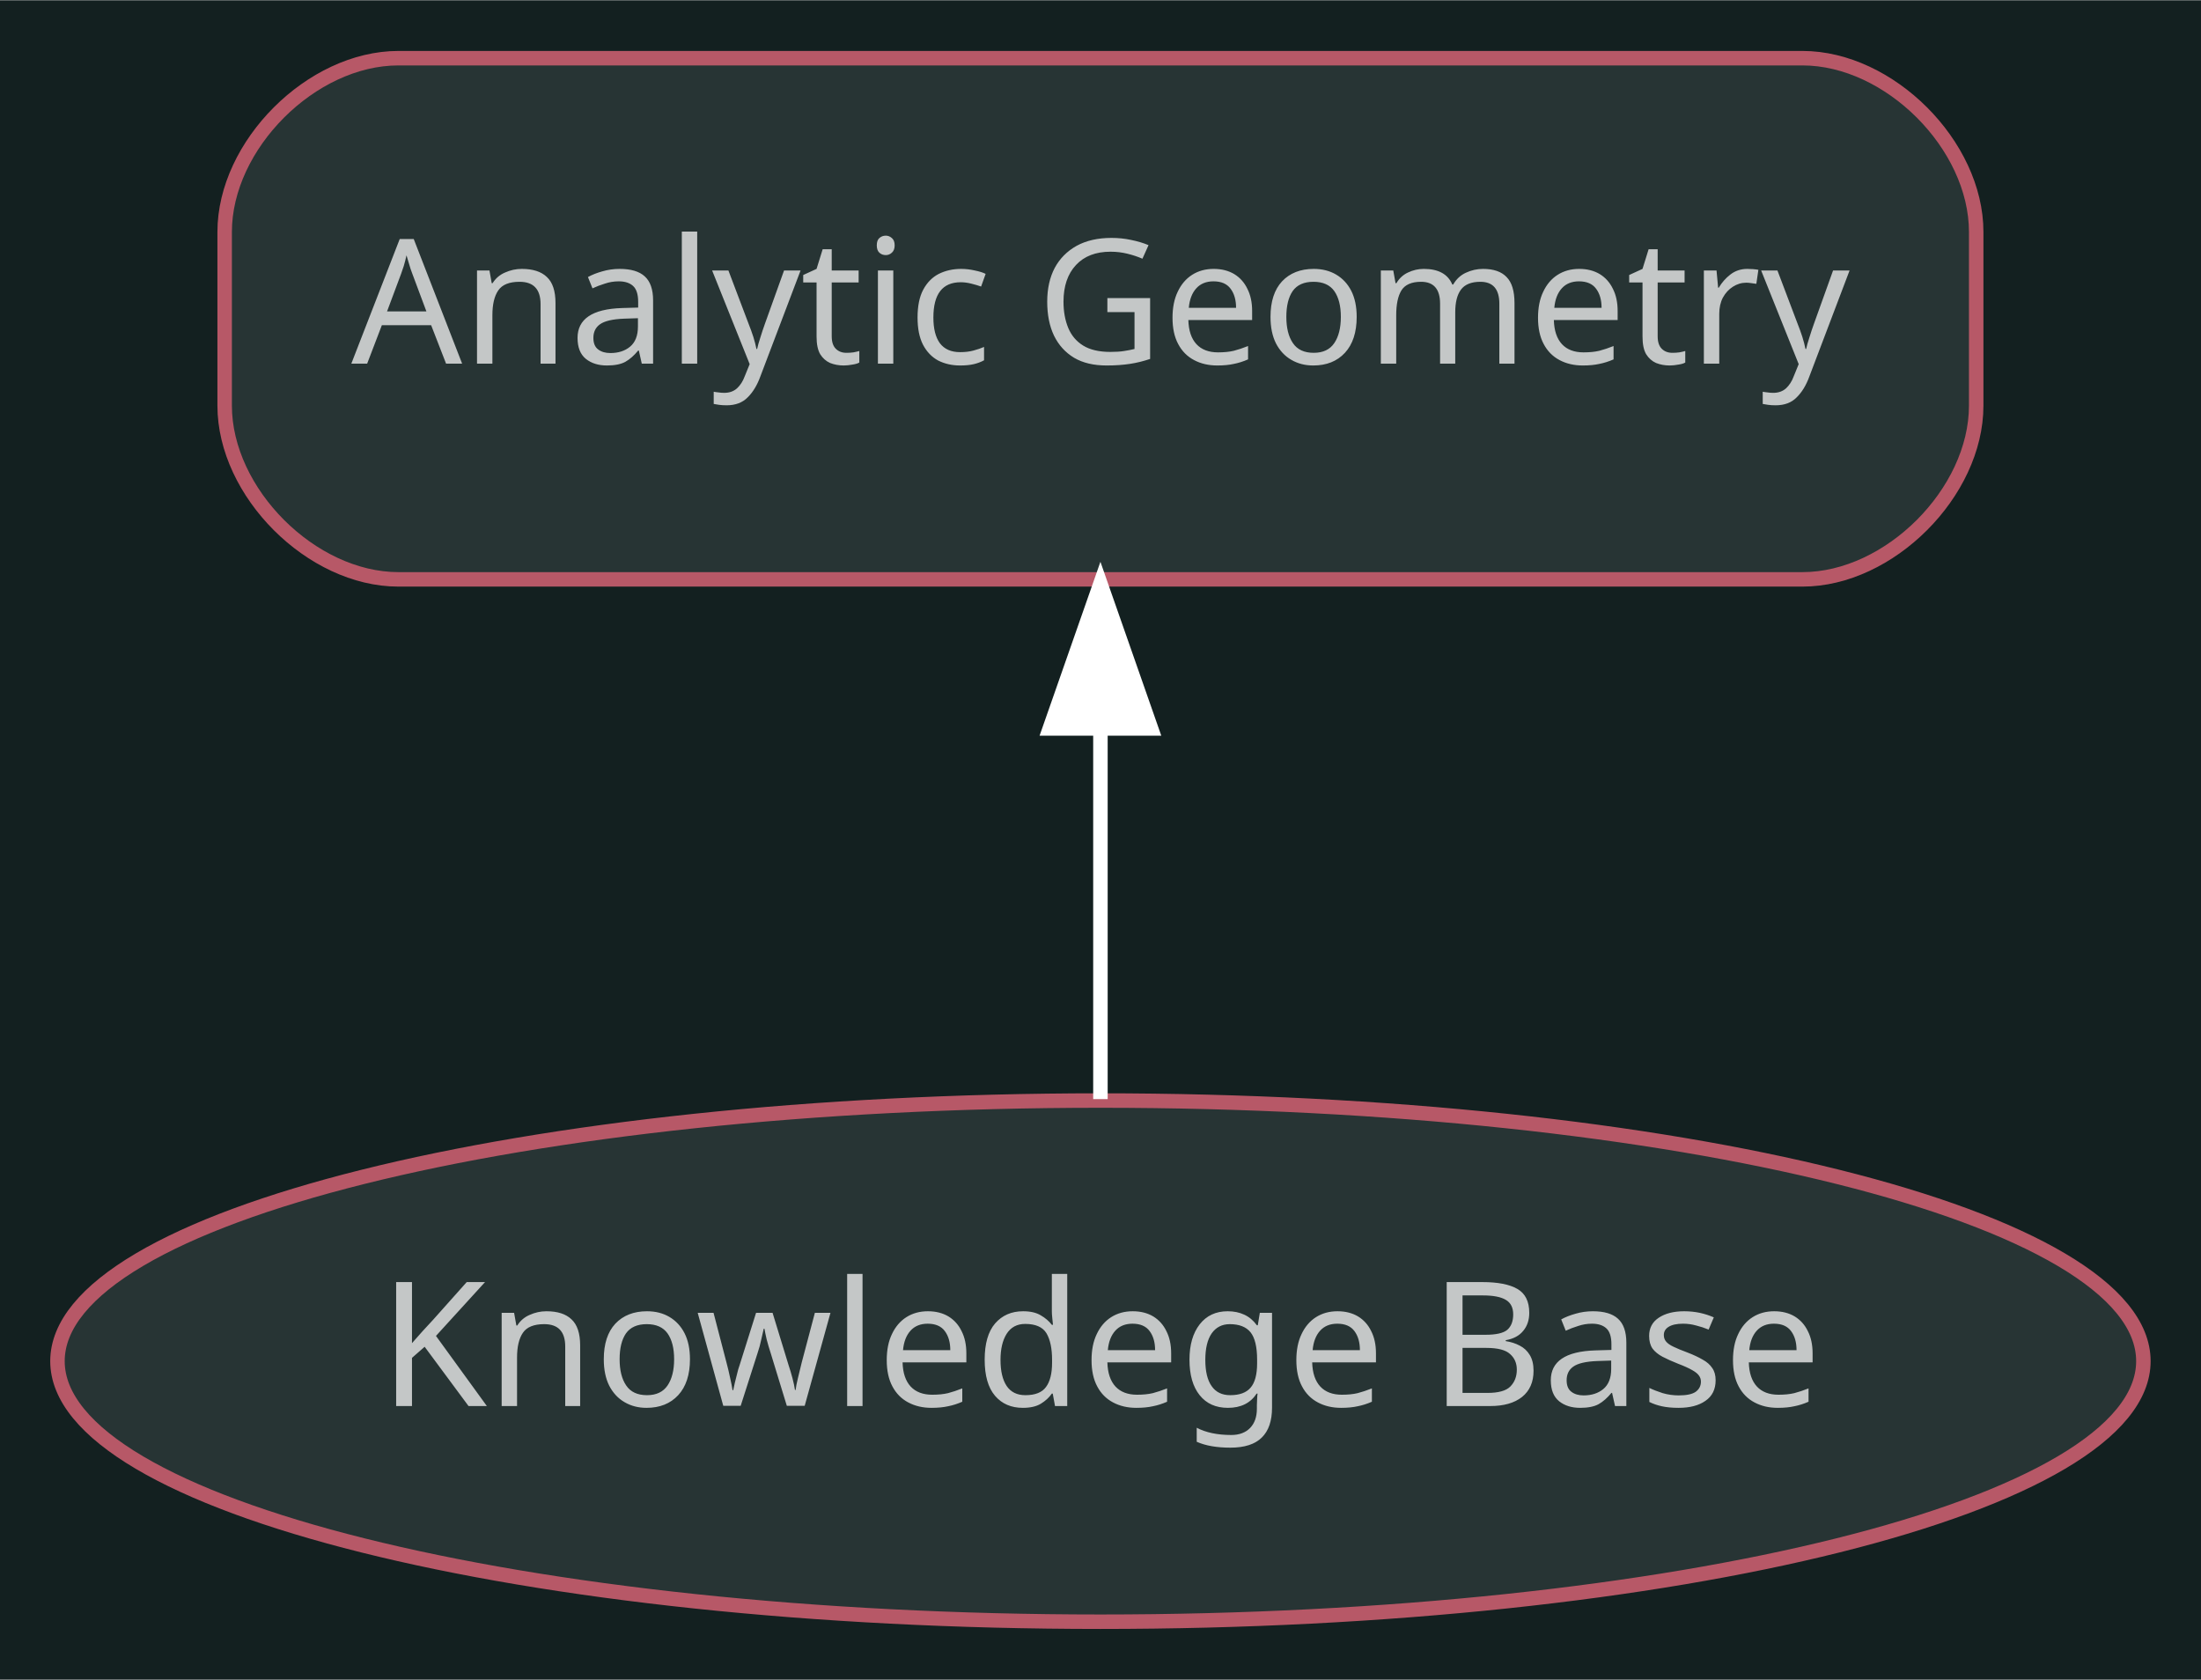
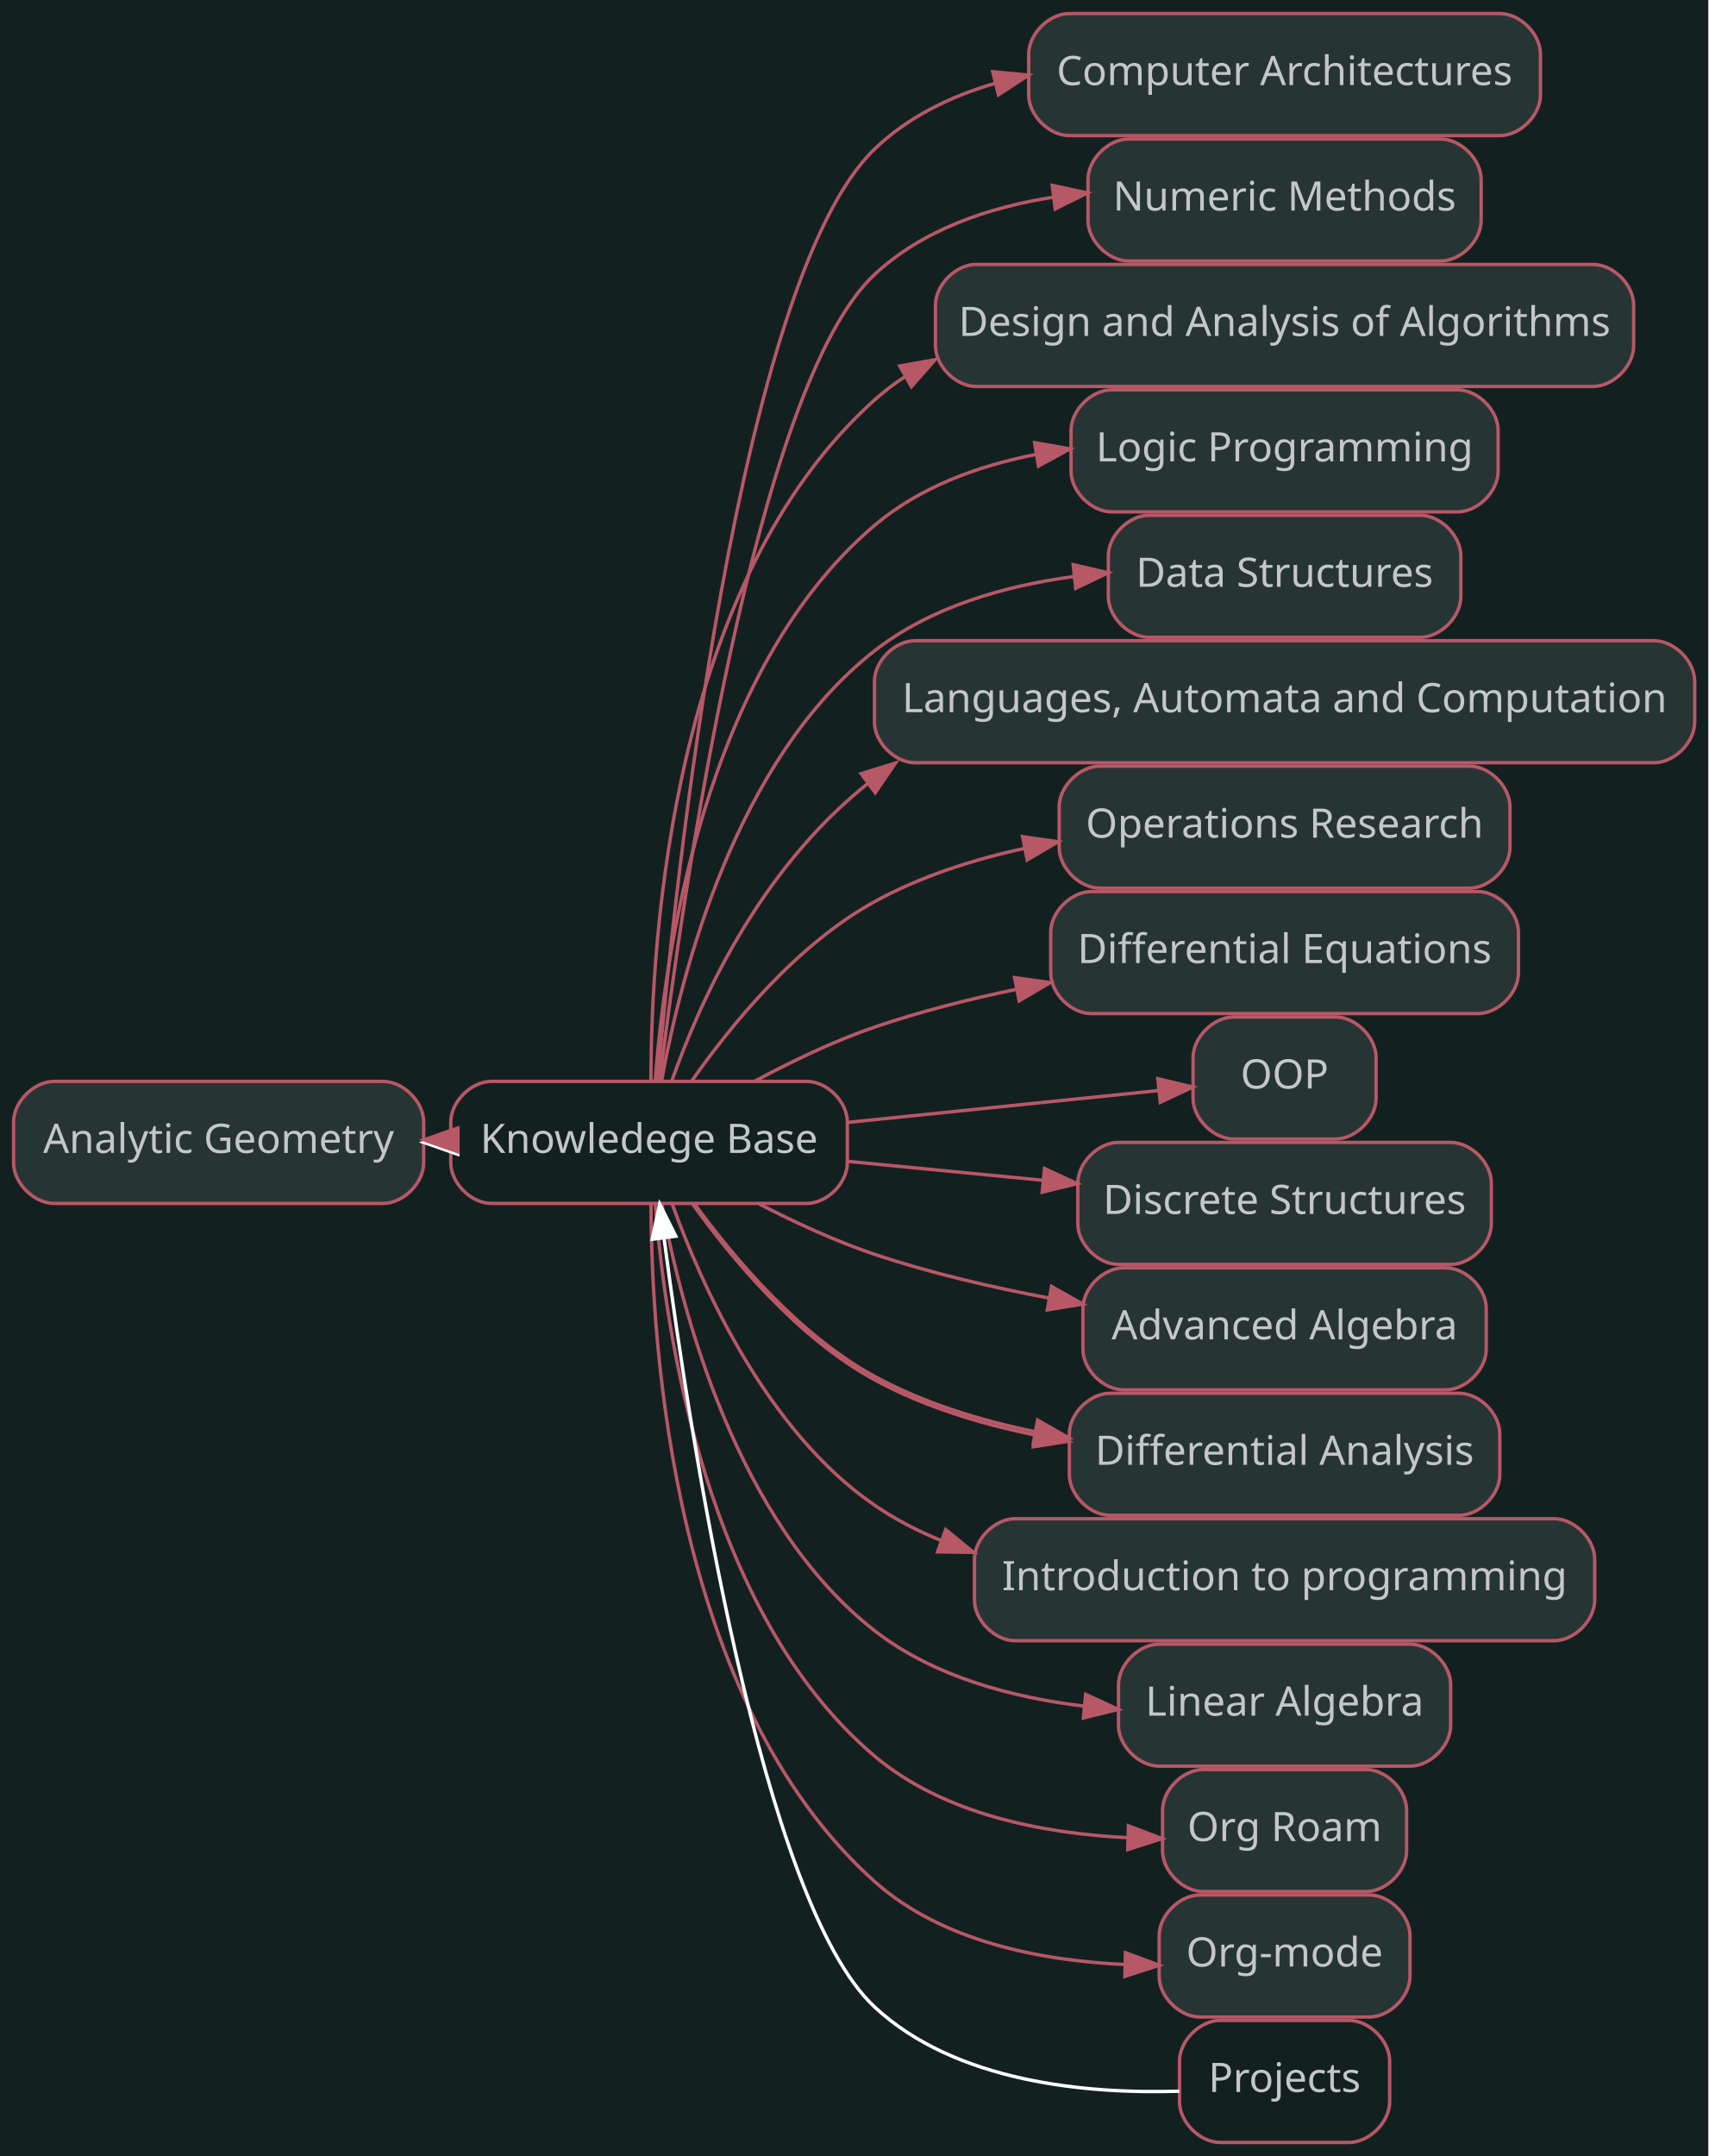
- <svg xmlns="http://www.w3.org/2000/svg" xmlns:xlink="http://www.w3.org/1999/xlink" width="152pt" height="116pt" viewBox="0.00 0.00 152.05 116.00">
-   <g id="page0,1_graph0" class="graph" transform="scale(1 1) rotate(0) translate(4 112)">
-     <polygon fill="#132020" stroke="transparent" points="-4,4 -4,-112 148.05,-112 148.05,4 -4,4" />
+ <svg xmlns="http://www.w3.org/2000/svg" xmlns:xlink="http://www.w3.org/1999/xlink" width="504pt" height="636pt" viewBox="0.00 0.00 504.00 636.00">
+   <g id="page0,1_graph0" class="graph" transform="scale(1 1) rotate(0) translate(4 632)">
+     <polygon fill="#132020" stroke="transparent" points="-4,4 -4,-632 500,-632 500,4 -4,4" />
    <g id="node1" class="node">
      <g id="a_node1">
        <a xlink:href="../Analytic Geometry.html" xlink:title="Analytic Geometry" target="_parent">
-           <path fill="#273434" stroke="#b75867" d="M120.52,-108C120.52,-108 23.52,-108 23.52,-108 17.52,-108 11.52,-102 11.52,-96 11.52,-96 11.52,-84 11.52,-84 11.52,-78 17.52,-72 23.52,-72 23.52,-72 120.52,-72 120.52,-72 126.52,-72 132.52,-78 132.52,-84 132.52,-84 132.52,-96 132.52,-96 132.52,-102 126.52,-108 120.52,-108" />
-           <text text-anchor="middle" x="72.02" y="-86.9" font-family="sans" font-size="12.00" fill="#c4c7c7">Analytic Geometry</text>
+           <path fill="#273434" stroke="#b75867" d="M109,-313C109,-313 12,-313 12,-313 6,-313 0,-307 0,-301 0,-301 0,-289 0,-289 0,-283 6,-277 12,-277 12,-277 109,-277 109,-277 115,-277 121,-283 121,-289 121,-289 121,-301 121,-301 121,-307 115,-313 109,-313" />
+           <text text-anchor="middle" x="60.5" y="-291.9" font-family="sans" font-size="12.00" fill="#c4c7c7">Analytic Geometry</text>
        </a>
      </g>
    </g>
    <g id="node2" class="node">
      <g id="a_node2">
        <a xlink:href="../Knowledege Base.html" xlink:title="Knowledege Base" target="_parent">
-           <ellipse fill="#273434" stroke="#b75867" cx="72.02" cy="-18" rx="72.05" ry="18" />
-           <text text-anchor="middle" x="72.02" y="-14.9" font-family="sans" font-size="12.00" fill="#c4c7c7">Knowledege Base</text>
+           <path fill="none" stroke="#b75867" d="M234,-313C234,-313 141,-313 141,-313 135,-313 129,-307 129,-301 129,-301 129,-289 129,-289 129,-283 135,-277 141,-277 141,-277 234,-277 234,-277 240,-277 246,-283 246,-289 246,-289 246,-301 246,-301 246,-307 240,-313 234,-313" />
+           <text text-anchor="middle" x="187.5" y="-291.9" font-family="sans" font-size="12.00" fill="#c4c7c7">Knowledege Base</text>
        </a>
      </g>
    </g>
    <g id="edge1" class="edge">
-       <path fill="none" stroke="#ffffff" d="M72.02,-61.67C72.02,-53.05 72.02,-43.79 72.02,-36.1" />
-       <polygon fill="#ffffff" stroke="#ffffff" points="68.52,-61.7 72.02,-71.7 75.52,-61.7 68.52,-61.7" />
+       <path fill="none" stroke="#ffffff" d="M128.5,-295C128.67,-295 128.83,-295 129,-295" />
+       <polygon fill="#ffffff" stroke="#ffffff" points="131.07,-291.5 121.07,-295 131.07,-298.5 131.07,-291.5" />
+     </g>
+     <g id="edge15" class="edge">
+       <path fill="none" stroke="#b75867" d="M129,-295.75C128.83,-295.75 128.67,-295.75 128.5,-295.75" />
+       <polygon fill="#b75867" stroke="#b75867" points="131.07,-292.25 121.07,-295.75 131.07,-299.25 131.07,-292.25" />
+     </g>
+     <g id="node3" class="node">
+       <g id="a_node3">
+         <a xlink:href="../Computer Architectures.html" xlink:title="Computer Architectures" target="_parent">
+           <path fill="#273434" stroke="#b75867" d="M438.5,-628C438.5,-628 311.5,-628 311.5,-628 305.5,-628 299.5,-622 299.5,-616 299.5,-616 299.5,-604 299.5,-604 299.5,-598 305.5,-592 311.5,-592 311.5,-592 438.5,-592 438.5,-592 444.5,-592 450.5,-598 450.5,-604 450.5,-604 450.5,-616 450.5,-616 450.5,-622 444.5,-628 438.5,-628" />
+           <text text-anchor="middle" x="375" y="-606.9" font-family="sans" font-size="12.00" fill="#c4c7c7">Computer Architectures</text>
+         </a>
+       </g>
+     </g>
+     <g id="edge2" class="edge">
+       <path fill="none" stroke="#b75867" d="M190,-313.36C195.13,-371.4 213.9,-549.42 254,-588 263.89,-597.51 276.45,-603.62 289.71,-607.44" />
+       <polygon fill="#b75867" stroke="#b75867" points="288.91,-610.84 299.46,-609.83 290.58,-604.04 288.91,-610.84" />
+     </g>
+     <g id="node4" class="node">
+       <g id="a_node4">
+         <a xlink:href="../Numeric Methods.html" xlink:title="Numeric Methods" target="_parent">
+           <path fill="#273434" stroke="#b75867" d="M421,-591C421,-591 329,-591 329,-591 323,-591 317,-585 317,-579 317,-579 317,-567 317,-567 317,-561 323,-555 329,-555 329,-555 421,-555 421,-555 427,-555 433,-561 433,-567 433,-567 433,-579 433,-579 433,-585 427,-591 421,-591" />
+           <text text-anchor="middle" x="375" y="-569.9" font-family="sans" font-size="12.00" fill="#c4c7c7">Numeric Methods</text>
+         </a>
+       </g>
+     </g>
+     <g id="edge3" class="edge">
+       <path fill="none" stroke="#b75867" d="M190.63,-313.26C197.17,-366.2 218.7,-518.06 254,-551 268.24,-564.29 287.74,-570.87 306.88,-573.85" />
+       <polygon fill="#b75867" stroke="#b75867" points="306.46,-577.32 316.82,-575.09 307.33,-570.38 306.46,-577.32" />
+     </g>
+     <g id="node5" class="node">
+       <g id="a_node5">
+         <a xlink:href="../Design and Analysis of Algorithms.html" xlink:title="Design and Analysis of Algorithms" target="_parent">
+           <path fill="#273434" stroke="#b75867" d="M466,-554C466,-554 284,-554 284,-554 278,-554 272,-548 272,-542 272,-542 272,-530 272,-530 272,-524 278,-518 284,-518 284,-518 466,-518 466,-518 472,-518 478,-524 478,-530 478,-530 478,-542 478,-542 478,-548 472,-554 466,-554" />
+           <text text-anchor="middle" x="375" y="-532.9" font-family="sans" font-size="12.00" fill="#c4c7c7">Design and Analysis of Algorithms</text>
+         </a>
+       </g>
+     </g>
+     <g id="edge4" class="edge">
+       <path fill="none" stroke="#b75867" d="M188.05,-313.29C188.07,-355.6 194.45,-460.63 254,-514 256.85,-516.55 259.89,-518.86 263.09,-520.93" />
+       <polygon fill="#b75867" stroke="#b75867" points="261.46,-524.03 271.89,-525.9 264.9,-517.94 261.46,-524.03" />
+     </g>
+     <g id="node6" class="node">
+       <g id="a_node6">
+         <a xlink:href="../Logic Programming.html" xlink:title="Logic Programming" target="_parent">
+           <path fill="#273434" stroke="#b75867" d="M426,-517C426,-517 324,-517 324,-517 318,-517 312,-511 312,-505 312,-505 312,-493 312,-493 312,-487 318,-481 324,-481 324,-481 426,-481 426,-481 432,-481 438,-487 438,-493 438,-493 438,-505 438,-505 438,-511 432,-517 426,-517" />
+           <text text-anchor="middle" x="375" y="-495.9" font-family="sans" font-size="12.00" fill="#c4c7c7">Logic Programming</text>
+         </a>
+       </g>
+     </g>
+     <g id="edge5" class="edge">
+       <path fill="none" stroke="#b75867" d="M189.31,-313.01C192.01,-349.93 203.67,-434.32 254,-477 267.3,-488.28 284.46,-494.58 301.62,-497.94" />
+       <polygon fill="#b75867" stroke="#b75867" points="301.26,-501.42 311.69,-499.59 302.39,-494.52 301.26,-501.42" />
+     </g>
+     <g id="node7" class="node">
+       <g id="a_node7">
+         <a xlink:href="../Data Structures.html" xlink:title="Data Structures" target="_parent">
+           <path fill="#273434" stroke="#b75867" d="M415,-480C415,-480 335,-480 335,-480 329,-480 323,-474 323,-468 323,-468 323,-456 323,-456 323,-450 329,-444 335,-444 335,-444 415,-444 415,-444 421,-444 427,-450 427,-456 427,-456 427,-468 427,-468 427,-474 421,-480 415,-480" />
+           <text text-anchor="middle" x="375" y="-458.9" font-family="sans" font-size="12.00" fill="#c4c7c7">Data Structures</text>
+         </a>
+       </g>
+     </g>
+     <g id="edge6" class="edge">
+       <path fill="none" stroke="#b75867" d="M191.25,-313.48C196.95,-344.8 213.1,-408 254,-440 270.55,-452.95 292.31,-459.17 312.74,-461.92" />
+       <polygon fill="#b75867" stroke="#b75867" points="312.63,-465.43 322.95,-463.04 313.39,-458.47 312.63,-465.43" />
+     </g>
+     <g id="node8" class="node">
+       <g id="a_node8">
+         <a xlink:href="../Languages, Automata and Computation.html" xlink:title="Languages, Automata and Computation" target="_parent">
+           <path fill="#273434" stroke="#b75867" d="M484,-443C484,-443 266,-443 266,-443 260,-443 254,-437 254,-431 254,-431 254,-419 254,-419 254,-413 260,-407 266,-407 266,-407 484,-407 484,-407 490,-407 496,-413 496,-419 496,-419 496,-431 496,-431 496,-437 490,-443 484,-443" />
+           <text text-anchor="middle" x="375" y="-421.9" font-family="sans" font-size="12.00" fill="#c4c7c7">Languages, Automata and Computation</text>
+         </a>
+       </g>
+     </g>
+     <g id="edge7" class="edge">
+       <path fill="none" stroke="#b75867" d="M194.23,-313.21C202.32,-335.95 219.27,-374.66 252.01,-400.87" />
+       <polygon fill="#b75867" stroke="#b75867" points="250.07,-403.78 260.19,-406.91 254.23,-398.15 250.07,-403.78" />
+     </g>
+     <g id="node9" class="node">
+       <g id="a_node9">
+         <a xlink:href="../Operations Research.html" xlink:title="Operations Research" target="_parent">
+           <path fill="#273434" stroke="#b75867" d="M429.5,-406C429.5,-406 320.5,-406 320.5,-406 314.5,-406 308.5,-400 308.5,-394 308.5,-394 308.5,-382 308.5,-382 308.5,-376 314.5,-370 320.5,-370 320.5,-370 429.5,-370 429.5,-370 435.5,-370 441.5,-376 441.5,-382 441.5,-382 441.5,-394 441.5,-394 441.5,-400 435.5,-406 429.5,-406" />
+           <text text-anchor="middle" x="375" y="-384.9" font-family="sans" font-size="12.00" fill="#c4c7c7">Operations Research</text>
+         </a>
+       </g>
+     </g>
+     <g id="edge8" class="edge">
+       <path fill="none" stroke="#b75867" d="M200.19,-313.26C211.77,-329.77 231.08,-353.38 254,-366 267.47,-373.42 282.95,-378.4 298.22,-381.73" />
+       <polygon fill="#b75867" stroke="#b75867" points="297.71,-385.19 308.19,-383.69 299.06,-378.33 297.71,-385.19" />
+     </g>
+     <g id="node10" class="node">
+       <g id="a_node10">
+         <a xlink:href="../Differential Equations.html" xlink:title="Differential Equations" target="_parent">
+           <path fill="#273434" stroke="#b75867" d="M432,-369C432,-369 318,-369 318,-369 312,-369 306,-363 306,-357 306,-357 306,-345 306,-345 306,-339 312,-333 318,-333 318,-333 432,-333 432,-333 438,-333 444,-339 444,-345 444,-345 444,-357 444,-357 444,-363 438,-369 432,-369" />
+           <text text-anchor="middle" x="375" y="-347.9" font-family="sans" font-size="12.00" fill="#c4c7c7">Differential Equations</text>
+         </a>
+       </g>
+     </g>
+     <g id="edge9" class="edge">
+       <path fill="none" stroke="#b75867" d="M218.65,-313.04C229.49,-318.87 242,-324.89 254,-329 267.22,-333.53 281.6,-337.19 295.66,-340.12" />
+       <polygon fill="#b75867" stroke="#b75867" points="295.33,-343.62 305.82,-342.13 296.69,-336.75 295.33,-343.62" />
+     </g>
+     <g id="node11" class="node">
+       <g id="a_node11">
+         <a xlink:href="../OOP.html" xlink:title="OOP" target="_parent">
+           <path fill="#273434" stroke="#b75867" d="M390,-332C390,-332 360,-332 360,-332 354,-332 348,-326 348,-320 348,-320 348,-308 348,-308 348,-302 354,-296 360,-296 360,-296 390,-296 390,-296 396,-296 402,-302 402,-308 402,-308 402,-320 402,-320 402,-326 396,-332 390,-332" />
+           <text text-anchor="middle" x="375" y="-310.9" font-family="sans" font-size="12.00" fill="#c4c7c7">OOP</text>
+         </a>
+       </g>
+     </g>
+     <g id="edge10" class="edge">
+       <path fill="none" stroke="#b75867" d="M246.18,-300.91C276.09,-303.97 311.71,-307.62 337.74,-310.29" />
+       <polygon fill="#b75867" stroke="#b75867" points="337.61,-313.79 347.91,-311.33 338.32,-306.83 337.61,-313.79" />
+     </g>
+     <g id="node12" class="node">
+       <g id="a_node12">
+         <a xlink:href="../Discrete Structures.html" xlink:title="Discrete Structures" target="_parent">
+           <path fill="#273434" stroke="#b75867" d="M424,-295C424,-295 326,-295 326,-295 320,-295 314,-289 314,-283 314,-283 314,-271 314,-271 314,-265 320,-259 326,-259 326,-259 424,-259 424,-259 430,-259 436,-265 436,-271 436,-271 436,-283 436,-283 436,-289 430,-295 424,-295" />
+           <text text-anchor="middle" x="375" y="-273.9" font-family="sans" font-size="12.00" fill="#c4c7c7">Discrete Structures</text>
+         </a>
+       </g>
+     </g>
+     <g id="edge11" class="edge">
+       <path fill="none" stroke="#b75867" d="M246.18,-289.4C264.39,-287.64 284.71,-285.66 303.7,-283.82" />
+       <polygon fill="#b75867" stroke="#b75867" points="304.18,-287.29 313.79,-282.84 303.5,-280.32 304.18,-287.29" />
+     </g>
+     <g id="node13" class="node">
+       <g id="a_node13">
+         <a xlink:href="../Advanced Algebra.html" xlink:title="Advanced Algebra" target="_parent">
+           <path fill="#273434" stroke="#b75867" d="M422.5,-258C422.5,-258 327.5,-258 327.5,-258 321.5,-258 315.5,-252 315.5,-246 315.5,-246 315.5,-234 315.5,-234 315.5,-228 321.5,-222 327.5,-222 327.5,-222 422.5,-222 422.5,-222 428.5,-222 434.5,-228 434.5,-234 434.5,-234 434.5,-246 434.5,-246 434.5,-252 428.5,-258 422.5,-258" />
+           <text text-anchor="middle" x="375" y="-236.9" font-family="sans" font-size="12.00" fill="#c4c7c7">Advanced Algebra</text>
+         </a>
+       </g>
+     </g>
+     <g id="edge12" class="edge">
+       <path fill="none" stroke="#b75867" d="M220.03,-276.83C230.56,-271.39 242.53,-265.85 254,-262 270.36,-256.5 288.47,-252.28 305.56,-249.07" />
+       <polygon fill="#b75867" stroke="#b75867" points="306.25,-252.5 315.47,-247.3 305.01,-245.61 306.25,-252.5" />
+     </g>
+     <g id="node14" class="node">
+       <g id="a_node14">
+         <a xlink:href="../Differential Analysis.html" xlink:title="Differential Analysis" target="_parent">
+           <path fill="#273434" stroke="#b75867" d="M426.5,-221C426.5,-221 323.5,-221 323.5,-221 317.5,-221 311.5,-215 311.5,-209 311.5,-209 311.5,-197 311.5,-197 311.5,-191 317.5,-185 323.5,-185 323.5,-185 426.5,-185 426.5,-185 432.5,-185 438.5,-191 438.5,-197 438.5,-197 438.5,-209 438.5,-209 438.5,-215 432.5,-221 426.5,-221" />
+           <text text-anchor="middle" x="375" y="-199.9" font-family="sans" font-size="12.00" fill="#c4c7c7">Differential Analysis</text>
+         </a>
+       </g>
+     </g>
+     <g id="edge13" class="edge">
+       <path fill="none" stroke="#b75867" d="M200.24,-277C211.88,-260.72 231.21,-237.45 254,-225 268.39,-217.14 285.06,-212.02 301.3,-208.7" />
+       <polygon fill="#b75867" stroke="#b75867" points="302.13,-212.11 311.34,-206.86 300.87,-205.22 302.13,-212.11" />
+     </g>
+     <g id="edge17" class="edge">
+       <path fill="none" stroke="#b75867" d="M200.92,-276.84C212.62,-260.83 231.65,-238.21 254,-226 268.39,-218.14 285.06,-213.02 301.3,-209.68" />
+       <polygon fill="#b75867" stroke="#b75867" points="302.14,-213.08 311.34,-207.82 300.87,-206.2 302.14,-213.08" />
+     </g>
+     <g id="node15" class="node">
+       <g id="a_node15">
+         <a xlink:href="../Introduction to programming.html" xlink:title="Introduction to programming" target="_parent">
+           <path fill="#273434" stroke="#b75867" d="M454.5,-184C454.5,-184 295.5,-184 295.5,-184 289.5,-184 283.5,-178 283.5,-172 283.5,-172 283.5,-160 283.5,-160 283.5,-154 289.5,-148 295.5,-148 295.5,-148 454.5,-148 454.5,-148 460.5,-148 466.5,-154 466.5,-160 466.5,-160 466.5,-172 466.5,-172 466.5,-178 460.5,-184 454.5,-184" />
+           <text text-anchor="middle" x="375" y="-162.9" font-family="sans" font-size="12.00" fill="#c4c7c7">Introduction to programming</text>
+         </a>
+       </g>
+     </g>
+     <g id="edge14" class="edge">
+       <path fill="none" stroke="#b75867" d="M194.28,-276.95C203.07,-252.61 222.21,-209.81 254,-188 260.06,-183.84 266.69,-180.4 273.61,-177.57" />
+       <polygon fill="#b75867" stroke="#b75867" points="275.02,-180.78 283.22,-174.07 272.62,-174.21 275.02,-180.78" />
+     </g>
+     <g id="node16" class="node">
+       <g id="a_node16">
+         <a xlink:href="../Linear Algebra.html" xlink:title="Linear Algebra" target="_parent">
+           <path fill="#273434" stroke="#b75867" d="M412,-147C412,-147 338,-147 338,-147 332,-147 326,-141 326,-135 326,-135 326,-123 326,-123 326,-117 332,-111 338,-111 338,-111 412,-111 412,-111 418,-111 424,-117 424,-123 424,-123 424,-135 424,-135 424,-141 418,-147 412,-147" />
+           <text text-anchor="middle" x="375" y="-125.9" font-family="sans" font-size="12.00" fill="#c4c7c7">Linear Algebra</text>
+         </a>
+       </g>
+     </g>
+     <g id="edge16" class="edge">
+       <path fill="none" stroke="#b75867" d="M191.29,-276.64C197.05,-245.53 213.29,-182.76 254,-151 271.44,-137.39 294.63,-131.22 315.97,-128.69" />
+       <polygon fill="#b75867" stroke="#b75867" points="316.31,-132.18 325.94,-127.75 315.65,-125.21 316.31,-132.18" />
+     </g>
+     <g id="node17" class="node">
+       <g id="a_node17">
+         <a xlink:href="../Org Roam.html" xlink:title="Org Roam" target="_parent">
+           <path fill="#273434" stroke="#b75867" d="M399,-110C399,-110 351,-110 351,-110 345,-110 339,-104 339,-98 339,-98 339,-86 339,-86 339,-80 345,-74 351,-74 351,-74 399,-74 399,-74 405,-74 411,-80 411,-86 411,-86 411,-98 411,-98 411,-104 405,-110 399,-110" />
+           <text text-anchor="middle" x="375" y="-88.9" font-family="sans" font-size="12.00" fill="#c4c7c7">Org Roam</text>
+         </a>
+       </g>
+     </g>
+     <g id="edge18" class="edge">
+       <path fill="none" stroke="#b75867" d="M189.37,-276.81C192.17,-239.94 204.01,-156.32 254,-114 274.44,-96.7 303.96,-91.12 328.61,-89.91" />
+       <polygon fill="#b75867" stroke="#b75867" points="328.93,-93.4 338.83,-89.63 328.74,-86.4 328.93,-93.4" />
+     </g>
+     <g id="node18" class="node">
+       <g id="a_node18">
+         <a xlink:href="../Org-mode.html" xlink:title="Org-mode" target="_parent">
+           <path fill="#273434" stroke="#b75867" d="M400,-73C400,-73 350,-73 350,-73 344,-73 338,-67 338,-61 338,-61 338,-49 338,-49 338,-43 344,-37 350,-37 350,-37 400,-37 400,-37 406,-37 412,-43 412,-49 412,-49 412,-61 412,-61 412,-67 406,-73 400,-73" />
+           <text text-anchor="middle" x="375" y="-51.9" font-family="sans" font-size="12.00" fill="#c4c7c7">Org-mode</text>
+         </a>
+       </g>
+     </g>
+     <g id="edge19" class="edge">
+       <path fill="none" stroke="#b75867" d="M188.07,-276.79C188.16,-234.67 194.67,-130.11 254,-77 273.82,-59.26 303.06,-53.63 327.72,-52.5" />
+       <polygon fill="#b75867" stroke="#b75867" points="328.05,-55.99 337.97,-52.27 327.89,-48.99 328.05,-55.99" />
+     </g>
+     <g id="node19" class="node">
+       <g id="a_node19">
+         <a xlink:href="../Projects.html" xlink:title="Projects" target="_parent">
+           <path fill="none" stroke="#b75867" d="M394,-36C394,-36 356,-36 356,-36 350,-36 344,-30 344,-24 344,-24 344,-12 344,-12 344,-6 350,0 356,0 356,0 394,0 394,0 400,0 406,-6 406,-12 406,-12 406,-24 406,-24 406,-30 400,-36 394,-36" />
+           <text text-anchor="middle" x="375" y="-14.9" font-family="sans" font-size="12.00" fill="#c4c7c7">Projects</text>
+         </a>
+       </g>
+     </g>
+     <g id="edge20" class="edge">
+       <path fill="none" stroke="#ffffff" d="M191.95,-266.57C199.78,-206.75 220.87,-70.88 254,-40 278.01,-17.61 316.94,-14.27 343.92,-15.12" />
+       <polygon fill="#ffffff" stroke="#ffffff" points="188.43,-266.44 190.64,-276.81 195.38,-267.33 188.43,-266.44" />
    </g>
  </g>
</svg>
